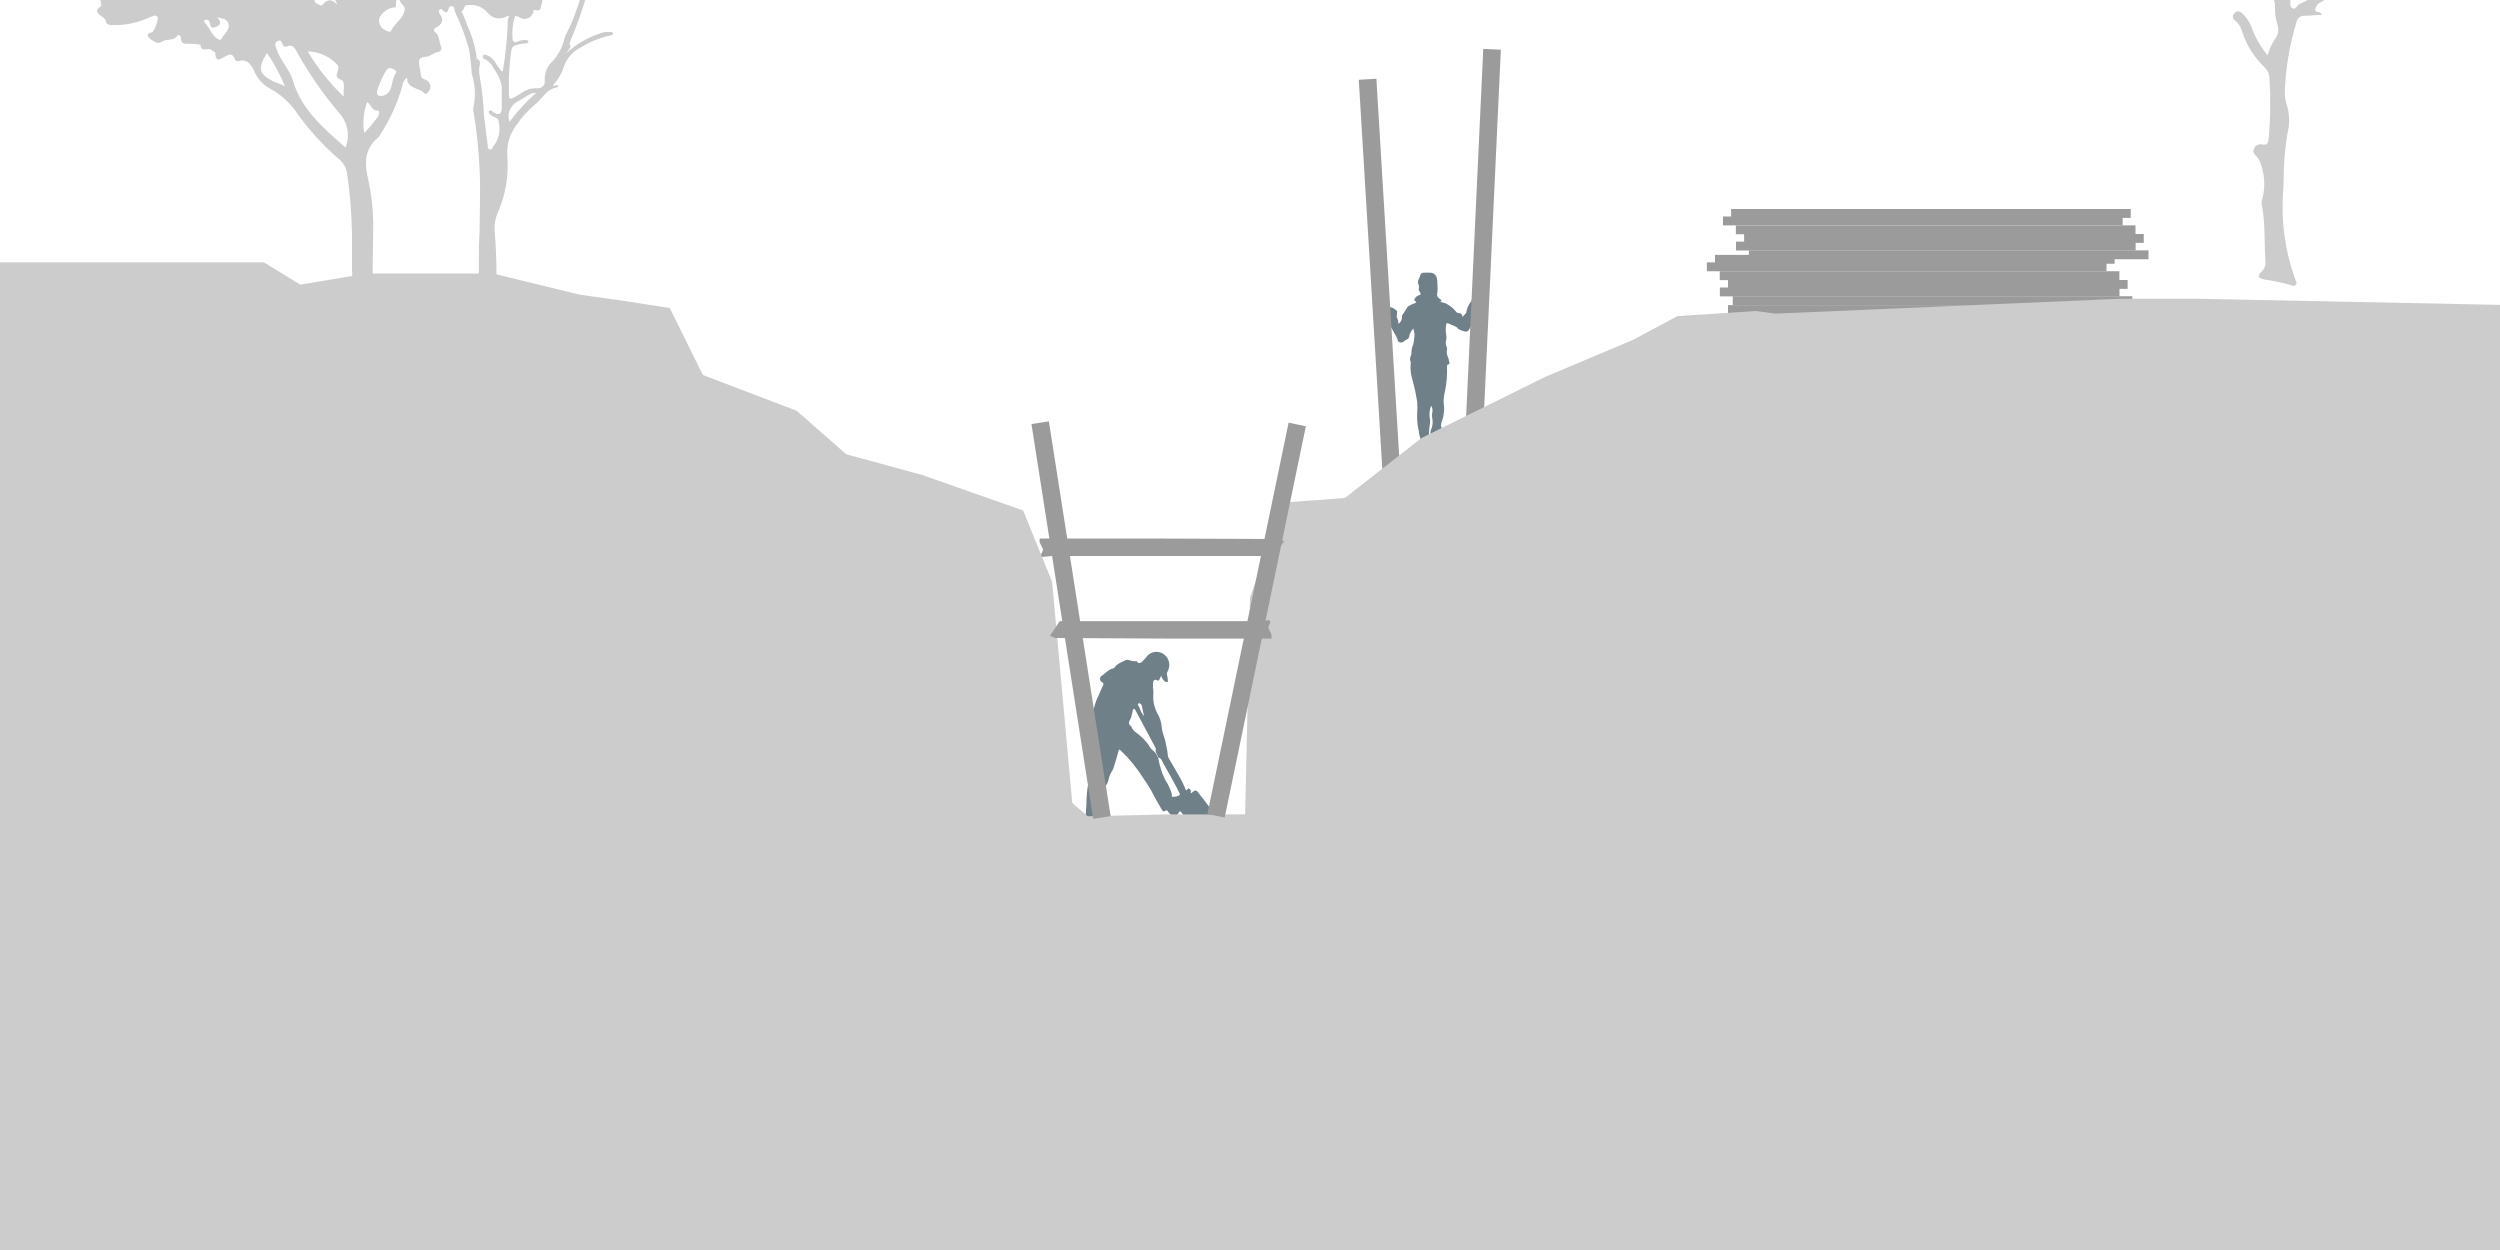
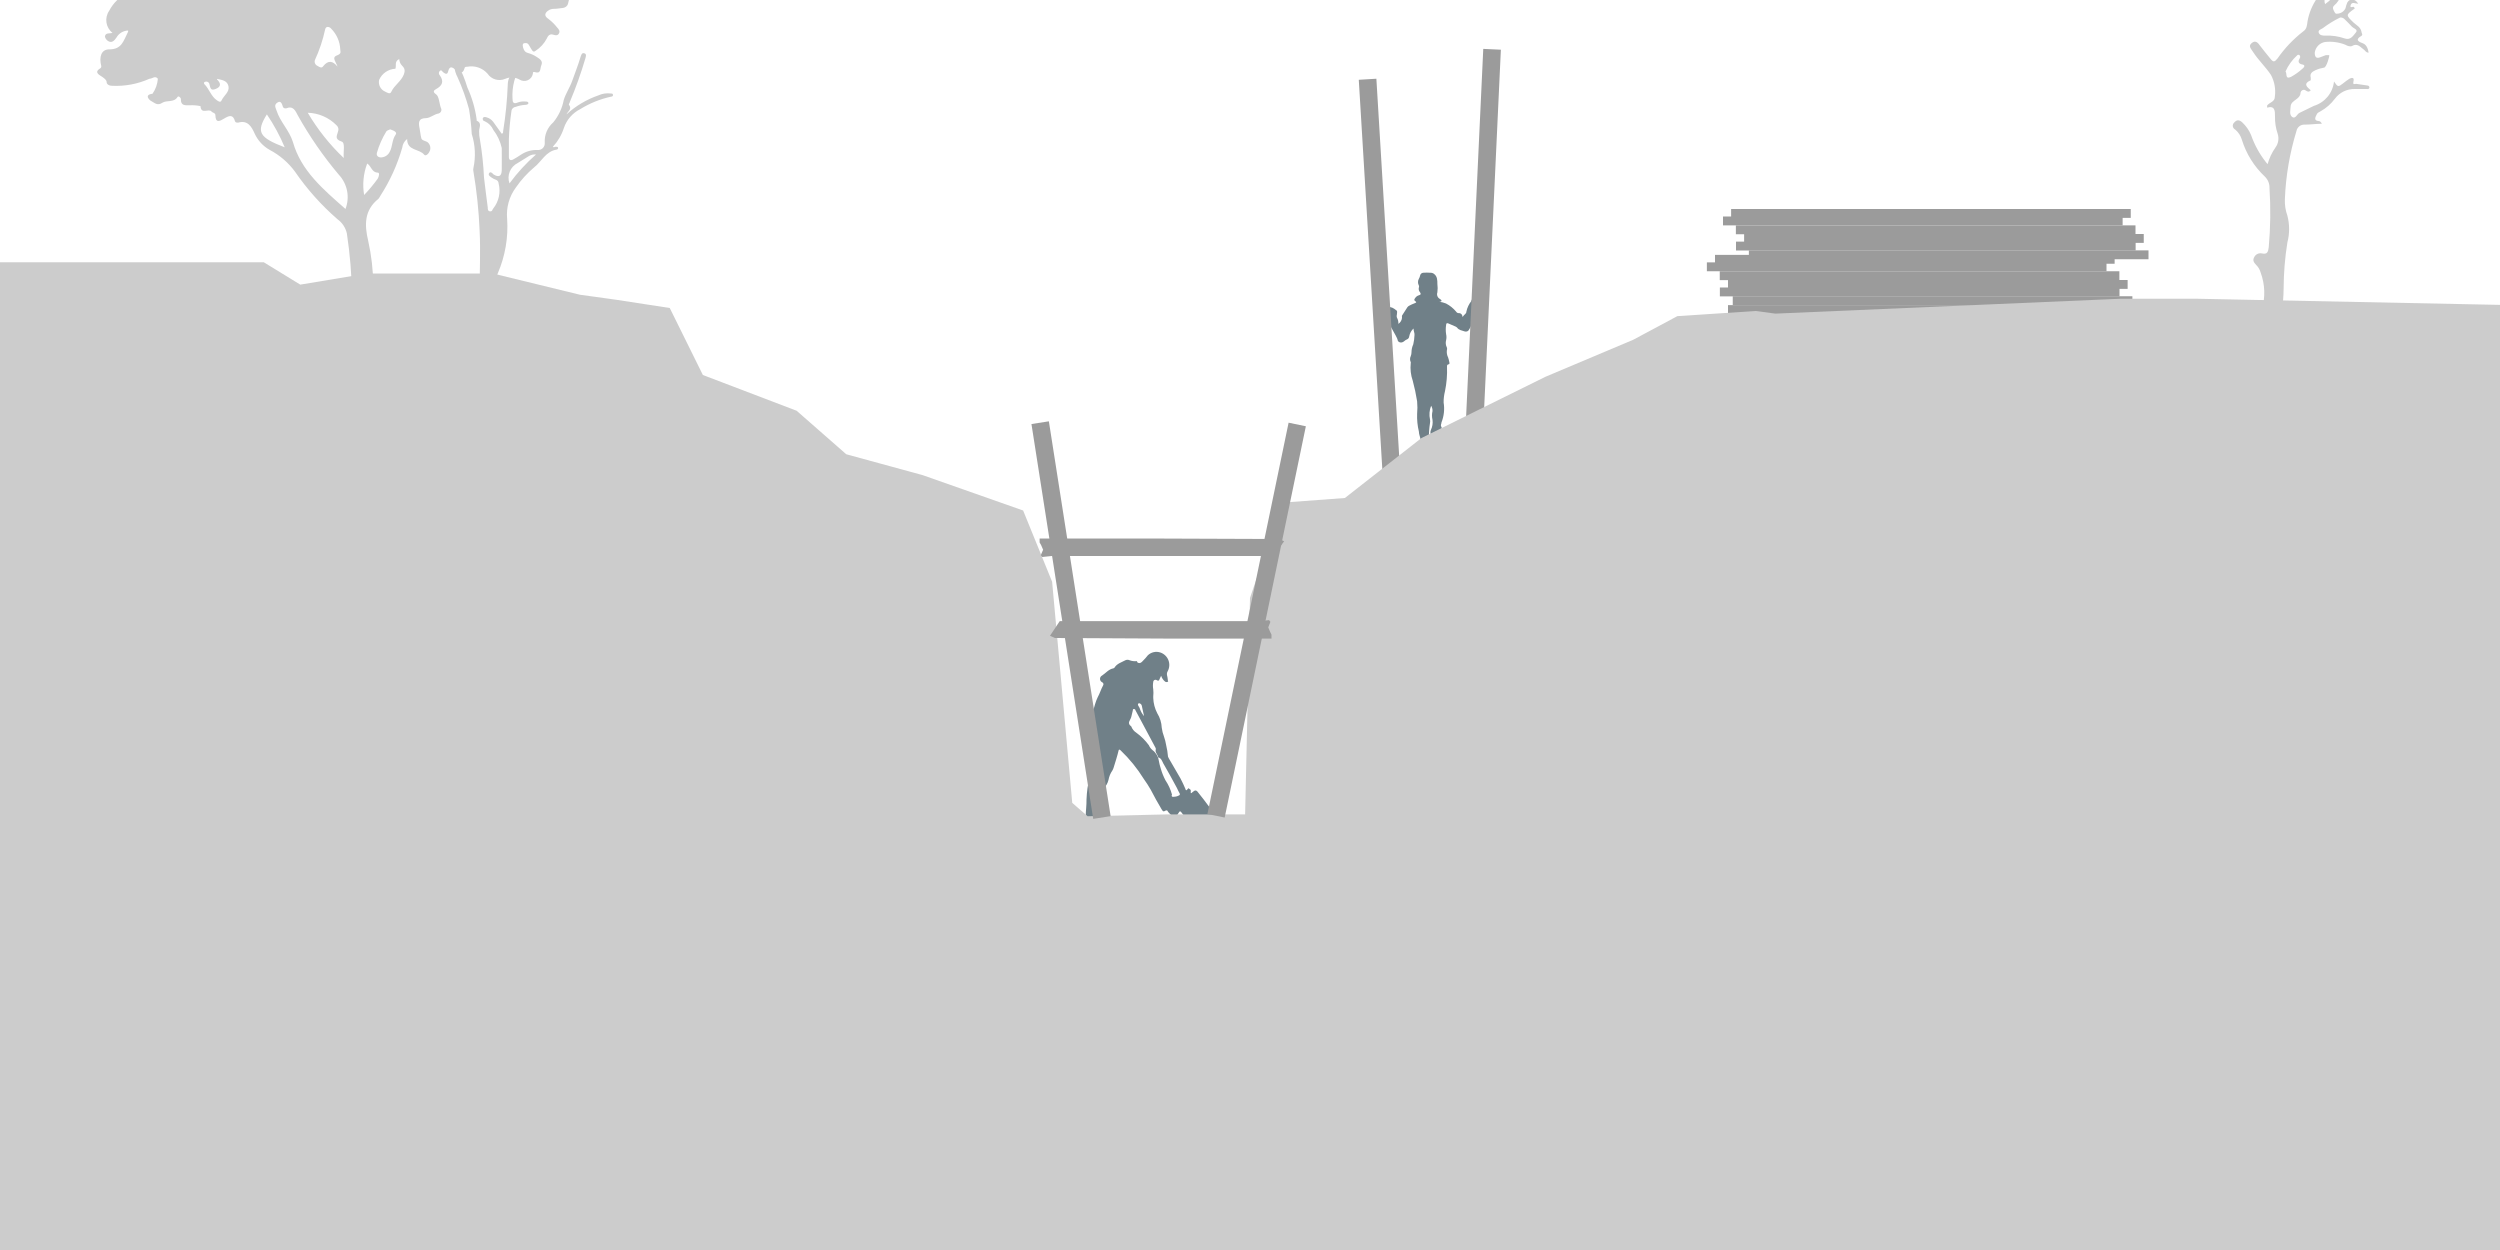
<svg xmlns="http://www.w3.org/2000/svg" viewBox="0 0 200 100">
  <defs>
-     <style>.cls-1{fill:#708088;}.cls-2{fill:#ccc;}.cls-3{fill:#9b9b9b;}</style>
+     <style>.cls-1{fill:#708088;}.cls-2{fill:#9b9b9b;}.cls-3{fill:#ccc;}</style>
  </defs>
  <g id="Capa_1" data-name="Capa 1">
    <path class="cls-1" d="M92.89,54.06l-.14.3c0,.09-.11.12-.2.06a.18.18,0,0,0-.29.13,1.73,1.73,0,0,0,0,.6,2.65,2.65,0,0,1,0,.56s0,.09,0,.13a2.87,2.87,0,0,0,.32,1.22,2.39,2.39,0,0,1,.36,1.16,3.09,3.09,0,0,0,.18.71,3.87,3.87,0,0,1,.17.67,5.81,5.81,0,0,1,.15.93.75.75,0,0,0,.06.13c.31.54.62,1.08.94,1.62.15.27.27.56.4.85,0,.08.07.15.17,0s.12,0,.17,0a.15.15,0,0,1,.08.18s0,.1,0,.13.09,0,.13-.06l.08-.06c.12-.11.22-.11.32,0,.35.42.67.86,1,1.3a1.67,1.67,0,0,0,.12.16.66.66,0,0,1,.13.73,4.4,4.4,0,0,1-.34.77.24.24,0,0,1-.15.11,1.49,1.49,0,0,1-.91,0,.43.43,0,0,1-.19-.16c-.31-.41-.63-.82-.93-1.23-.09-.12-.14-.13-.21,0a1.22,1.22,0,0,0-.17.29.22.22,0,0,1-.18.16c-.09,0-.13-.07-.16-.13s-.33-.29-.43-.49c0,0-.06,0-.09,0-.21.12-.23.11-.36-.1-.3-.51-.58-1-.86-1.55a9.9,9.9,0,0,0-.56-.87,11.62,11.62,0,0,0-1.85-2.28c-.09-.08-.13-.09-.16,0-.11.47-.26.92-.4,1.38a.94.94,0,0,1-.1.23,1.9,1.9,0,0,0-.31.75,1.37,1.37,0,0,1-.39.68.2.2,0,0,0-.06.22,5.62,5.62,0,0,1,.06,1.83s0,.11.05.1.18,0,.21.1a.36.36,0,0,1-.08.33.65.65,0,0,1-.34.23,6.47,6.47,0,0,0-.77.3.55.55,0,0,1-.28.06c-.11,0-.16-.06-.22-.17-.14-.3,0-.58,0-.86s.07-.83.06-1.24a9.17,9.17,0,0,1,.25-1.81c.05-.26.14-.5.21-.75a2.11,2.11,0,0,0,.09-.62c0-.25,0-.5,0-.75a2.8,2.8,0,0,1,0-.41c0-.27-.1-.53,0-.79a.05.05,0,0,0,0-.07c-.17,0-.16-.18-.17-.29s0-.43,0-.65a.75.75,0,0,0-.06-.33.15.15,0,0,1,0-.18,5.27,5.27,0,0,0,.37-1,3.66,3.66,0,0,1,.21-.55c.17-.3.26-.64.43-.94a.17.17,0,0,0-.08-.25.3.3,0,0,1,0-.54c.29-.19.52-.5.89-.57a.17.17,0,0,0,.1-.06c.2-.33.56-.42.87-.59a.4.4,0,0,1,.34,0,1.23,1.23,0,0,0,.57.07A.32.32,0,0,1,91,53c.19.11.32,0,.43-.13a4.28,4.28,0,0,0,.4-.45,1,1,0,0,1,1-.22,1.05,1.05,0,0,1,.59,1.49c-.15.24,0,.44,0,.66s.09.13,0,.19-.14,0-.2,0A1,1,0,0,1,92.89,54.06Zm1,9.68a.84.84,0,0,0,.42-.1.11.11,0,0,0,.06-.17,4.11,4.11,0,0,1-.21-.42c-.37-.68-.73-1.36-1.11-2-.09-.18-.15-.4-.4-.46a0,0,0,0,1,0,0c0-.22-.26-.37-.19-.62,0,0,0-.07,0-.11l-1.19-2.23-.43-.8c0-.07-.08-.12-.15-.11s-.06.09-.07.14l-.12.5c-.06.25-.38.49,0,.75h0a1,1,0,0,0,.41.51,4.61,4.61,0,0,1,1,1,1,1,0,0,0,.28.38,1.29,1.29,0,0,1,.51.83,4.74,4.74,0,0,0,.16.65,4.83,4.83,0,0,0,.38.95,3.81,3.81,0,0,1,.52,1.14C93.69,63.67,93.75,63.78,93.91,63.74Zm-2.36-6.42h0c-.06-.29-.13-.59-.19-.88a.23.23,0,0,0-.12-.15s-.1-.07-.16,0,0,.11,0,.16a1.08,1.08,0,0,1,.17.36A1.77,1.77,0,0,0,91.55,57.32Z" />
-     <path class="cls-2" d="M45.32,4.24a7.36,7.36,0,0,1,2.55-1.52,1.92,1.92,0,0,1,1-.16c.08,0,.17,0,.17.14a.15.15,0,0,1-.14.12,7.63,7.63,0,0,0-2.48,1,2.67,2.67,0,0,0-1.31,1.51,3.84,3.84,0,0,1-.88,1.5c.08.09.14,0,.2,0s.18-.05.21,0,0,.16-.12.17c-.86.15-1.19,1-1.79,1.42a8.23,8.23,0,0,0-1.44,1.62,3.6,3.6,0,0,0-.7,2.49A9.38,9.38,0,0,1,39.83,17a3,3,0,0,0-.26,1.45c.21,2.36.15,4.72.13,7.08,0,.47-.07.52-.55.5a6.45,6.45,0,0,0-.76,0c-.28,0-.39-.11-.37-.38,0-.83.06-1.66.17-2.48a15.43,15.43,0,0,0,.12-2.25c0-.82,0-1.64.06-2.45,0-1.62.08-3.25,0-4.86a37.87,37.87,0,0,0-.5-4.75c0-.08-.06-.17,0-.23a5.3,5.3,0,0,0-.13-2.74,18.17,18.17,0,0,0-.22-1.95,16.92,16.92,0,0,0-.91-2.53A2.37,2.37,0,0,1,36.3.41c0-.1,0-.21.09-.25s.16.07.21.14a10.19,10.19,0,0,1,.79,1.75,8.88,8.88,0,0,1,.74,2.53s0,.1,0,.11c.45.2.2.54.2.84a2.93,2.93,0,0,0,.07.72,24.84,24.84,0,0,1,.32,3c.1.8.19,1.59.3,2.39,0,.13,0,.3.19.32s.17-.15.25-.24a2.28,2.28,0,0,0,.43-2,.31.31,0,0,0-.22-.3,1.91,1.91,0,0,1-.32-.16c-.13-.09-.33-.22-.22-.37s.25,0,.36.11c.42.24.64.13.65-.35s0-1.18,0-1.77a3.63,3.63,0,0,0-.67-1.45,1.42,1.42,0,0,0-.69-.7.19.19,0,0,1-.15-.25c.06-.16.2-.1.31-.06a1,1,0,0,1,.52.36c.22.32.45.63.67.94.13,0,.12-.11.12-.18a31.07,31.07,0,0,0,.37-3.71c0-.87.7-1.23,1-1.85a.16.16,0,0,1,.14,0c.07,0,.06.11,0,.18a.27.27,0,0,1-.06.1A4.36,4.36,0,0,0,41,3c0,.32.08.46.42.33A1.33,1.33,0,0,1,42,3.2c.11,0,.26,0,.27.12s-.16.16-.27.16a2.38,2.38,0,0,0-.75.15.41.41,0,0,0-.34.38,20.67,20.67,0,0,0-.2,2.2c0,.47,0,1,0,1.43,0,.26.14.3.34.2s.43-.26.65-.39A2.07,2.07,0,0,1,43,7.06a.53.53,0,0,0,.58-.58,2,2,0,0,1,.68-1.64,4,4,0,0,0,.89-1.73c.16-.53.49-1,.68-1.53s.47-1.26.66-1.9c.05-.14.09-.37.3-.3s.13.26.09.41a32.53,32.53,0,0,1-1.24,3.47c0,.08-.11.19-.08.22C45.8,3.82,45.42,4,45.32,4.24Zm-2.44,3.2a.92.92,0,0,0-.54.12l-.92.56a1.32,1.32,0,0,0-.66,1.63A14.86,14.86,0,0,1,42.88,7.44Z" />
-     <path class="cls-2" d="M181.41,4.43A4.18,4.18,0,0,1,182,3.12,1.24,1.24,0,0,0,182.21,2,4,4,0,0,1,182,.62c0-.43,0-.89-.63-.71,0-.1,0-.14,0-.17.19-.26.62-.28.62-.72a2.86,2.86,0,0,0-.36-1.72c-.43-.65-1-1.17-1.44-1.85-.13-.23-.42-.45-.1-.71s.51,0,.68.24.54.67.8,1,.34.28.58,0a9.87,9.87,0,0,1,2.06-2.17c.29-.19.3-.5.34-.79a4.59,4.59,0,0,1,.79-1.89,1.29,1.29,0,0,0-.27-1.32,5.79,5.79,0,0,1-1.55-1.87,2.48,2.48,0,0,1-.06-2,2.85,2.85,0,0,1,.37,1.32c.11,1,.48,1.32,1.42,1.12.06.11-.05.15-.09.22s-.58.08-.37.46a.76.76,0,0,0,1,.27l1-.69c.11-.07.23-.2.34,0s0,.25-.12.33c-.29.23-.59.44-.9.65s-.44.43-.2.74,0,.68,0,1c0,.07,0,.14.05.27a3.92,3.92,0,0,0,.88-1c.06-.1.14-.19.26-.12a.21.21,0,0,1,.09.29,2.52,2.52,0,0,1-.44.79c-.17.17-.36.27-.23.53s.15.34.35.3A.76.76,0,0,0,187.6-8a2.35,2.35,0,0,1,.15-.47c.22-.35.62-.3.87.12-.21,0-.52-.21-.61.11s.24.06.3.19,0,.08,0,.1c-.7.5-.69.49-.06,1.1.23.22.54.35.62.7,0,.12.15.28,0,.36-.58.34-.15.49.13.6s.4.42.45.74c-.23,0-.26-.16-.38-.23-.28-.19-.5-.56-.95-.3-.12.07-.37,0-.53-.1A3.28,3.28,0,0,0,186-5.33a1,1,0,0,0-.82.85c0,.34.11.5.47.35l.42-.16c.09,0,.19,0,.26,0a1.23,1.23,0,0,1-.41,1,2.4,2.4,0,0,0-.69.21c-.26.12-.46.25-.37.59,0,.06,0,.19,0,.21-.66.28-.27.55,0,.8-.16.19-.3.09-.43,0s-.38,0-.39.22-.18.38-.36.52-.42.28-.43.55-.13.67.13.84.37-.22.58-.32c.39-.19.76-.39,1.15-.57a2.29,2.29,0,0,0,1.61-1.94c.31.44.33.45.74.14a3.24,3.24,0,0,1,.49-.36c.17-.09.41-.16.33.19s.11.19.23.21l.88.13c.09,0,.18.07.16.19s-.12.1-.22.09c-.31,0-.63,0-.94,0a2,2,0,0,0-1.6.78,3.63,3.63,0,0,1-1.14,1c-.11.06-.27.13-.3.23s-.37.52.17.56c.08,0,.16.07.23.21-.45,0-.91.07-1.37.07a.63.63,0,0,0-.66.5,21.61,21.61,0,0,0-.93,5.47,3.42,3.42,0,0,0,.2,1.31,4.27,4.27,0,0,1,0,2.16,23.57,23.57,0,0,0-.3,3.66c0,.62-.08,1.23-.08,1.84a17,17,0,0,0,1,6.12c.05.15.18.32.05.47s-.32.06-.47,0a13.93,13.93,0,0,0-2-.42c-.58-.14-.63-.27-.22-.69a.86.86,0,0,0,.27-.7c-.11-1.52,0-3.05-.29-4.56a.69.69,0,0,1,0-.38,4.65,4.65,0,0,0-.1-2.95,1.32,1.32,0,0,0-.37-.62c-.16-.17-.29-.36-.15-.6a.55.55,0,0,1,.6-.32c.47.11.52-.13.57-.5a31.11,31.11,0,0,0,.06-4.73,1.21,1.21,0,0,0-.37-.91,6.83,6.83,0,0,1-1.84-2.94,1.65,1.65,0,0,0-.54-.83.34.34,0,0,1-.06-.57c.2-.23.4-.21.63,0a2.88,2.88,0,0,1,.7,1,7.54,7.54,0,0,0,1.2,2.19Zm5.8-11.73a8.42,8.42,0,0,0-1.38.85c-.13.1-.41.16-.33.38s.32.23.53.22a4.15,4.15,0,0,1,1.53.22c.49.18.7-.23.91-.47s-.2-.32-.33-.48a7.14,7.14,0,0,0-.55-.55A.46.46,0,0,0,187.21-7.3ZM182.84-3c.14.13-.06.67.44.43a5.15,5.15,0,0,0,.91-.64c.13-.11.28-.3,0-.34s-.39-.22-.22-.49a.21.21,0,0,0,0-.26.14.14,0,0,0-.19,0A3.85,3.85,0,0,0,182.84-3Z" />
-     <path class="cls-2" d="M39.78-19.18c1.26,0,.68.86.6,1.21-.15.65.21.88.61,1.14s.53.27.65.56c.19.46.44.29.67.08s.43-.4.74-.14c.13.1.29,0,.41-.08.39-.33.65-.24,1,.2a2.91,2.91,0,0,1,.47,1,.71.71,0,0,0,.52.51,1.34,1.34,0,0,1,1,1.19,1,1,0,0,0,.17.53c.35.36.09.52-.18.71.46.15.51.52.54.9a1,1,0,0,1-.56.82c-.38.24-.82.53-1.32.2a.24.24,0,0,0-.33.11.24.24,0,0,0,.07.34c.4.21.48.69.84.93.1.07.34.13.17.38s-.23.35-.49.3a1.45,1.45,0,0,1-1.09-.92c-.14-.31-.08-.69-.57-.28-.11.1-.4,0-.61,0s-.45,0-.52.3c.65-.15.95.14.76.78s.33.93.67,1.24a12.9,12.9,0,0,0,1.31,1.25c.41.3.31.88.18,1.31s-.61.32-.94.4c-.16,0-.37,0-.53.08s-.63.37-.1.72a4.34,4.34,0,0,1,.71.71c.12.12.24.27.14.45s-.27.18-.44.12-.39-.06-.53.29a2.79,2.79,0,0,1-.91,1c-.21.17-.29-.09-.4-.26s-.16-.41-.45-.37c-.12,0-.18.07-.17.21s.09.51.39.58A2.52,2.52,0,0,1,43-.4c.26.16.48.33.35.65s0,.72-.56.54c-.12,0-.11,0-.12.15a.71.71,0,0,1-1.06.47,1.25,1.25,0,0,0-1.16-.06A1.15,1.15,0,0,1,39,1,1.74,1.74,0,0,0,37.38.42c-.07,0-.2,0-.21.11-.16.56-.46.35-.74.13S36,.36,35.85.8c-.06.26-.21.21-.37.08s-.15-.24-.3-.12a.25.25,0,0,0,0,.35c.36.5.2.83-.3,1.1-.19.11-.27.24,0,.42s.25.79.43,1.18a.31.31,0,0,1-.22.35c-.36,0-.64.36-1,.38-.66,0-.61.4-.52.83l.09.57c.06.36.08.31.51.5a.59.59,0,0,1,.22.7c-.06.18-.31.48-.45.32-.4-.49-1.37-.29-1.37-1.25a.94.94,0,0,0-.39.69,14.41,14.41,0,0,1-1.76,3.87,1.1,1.1,0,0,1-.14.21c-1.15.92-1.13,2.09-.82,3.4a16.77,16.77,0,0,1,.4,3.46c0,.4-.05,3.53-.05,3.95a9.31,9.31,0,0,1-.32,3,.72.72,0,0,1-.58.6c-.45.06-.76,0-.75-.58s-.06-1,0-1.46a17,17,0,0,0,0-1.87c0-.36,0-2.33,0-2.78a37.12,37.12,0,0,0-.41-4.94A1.89,1.89,0,0,0,27,12.63a20.92,20.92,0,0,1-3.41-3.82,6.08,6.08,0,0,0-2-1.73,2.8,2.8,0,0,1-1.22-1.32c-.23-.5-.54-1.09-1.31-.87-.13,0-.22,0-.26-.11-.16-.57-.48-.45-.86-.22s-.69.39-.71-.27c0-.18-.23-.18-.31-.28-.22-.28-.84.27-.88-.43a3.8,3.8,0,0,0-.84-.08c-.35,0-.75.08-.73-.5,0-.11-.2-.27-.26-.17-.3.49-.86.24-1.24.49s-.6,0-.86-.14c-.06,0-.67-.5.09-.6a2.38,2.38,0,0,0,.43-1.19c-.22-.29-.44-.06-.67,0A6.53,6.53,0,0,1,8.85,2c-.16,0-.38-.1-.38-.29s-.19-.29-.35-.41S7.47.89,8,.56c.07-.05.12-.09.1-.2C7.9-.37,8.11-1,8.74-1c1,0,1.13-.7,1.45-1.32a.37.37,0,0,0,.05-.11.2.2,0,0,0,0-.08,1.11,1.11,0,0,0-.89.59c-.17.24-.39.5-.72.25-.11-.08-.23-.27-.2-.38.07-.27.38-.17.6-.25A1.3,1.3,0,0,1,8.73-4a3.38,3.38,0,0,1,1.52-1.47c.18-.07.33-.32.12-.34-.48,0-.72-.51-1.19-.53-.25,0-.35,0-.36.26a.49.49,0,0,1-.39.51.29.29,0,0,1-.31-.17.53.53,0,0,1,.08-.65,3,3,0,0,0,.63-1.44c.13-.57.37-1,1.07-1-.7-.53-.7-.55-.16-1.07a.31.31,0,0,0-.07-.09c-.2-.09-.46.3-.61,0a.59.59,0,0,1,.24-.73,1,1,0,0,0,.33-.44,4.38,4.38,0,0,1,1.22-1.17,5.58,5.58,0,0,1,1.82-.68,2,2,0,0,1,1.8.19c.2.13.26,0,.36-.1a14.35,14.35,0,0,1,1.68-1.44c.16-.09.28-.32.17-.44-1-1-.18-1.86.2-2.79.15-.37.47-.64.42-1.19-.07-.73.73-1.21,1-1.9.61.08.66-.52,1-.79a1,1,0,0,1,.76-.27c.94.2,1.9-.33,2.83.08.1,0,.28-.07.42-.11s.37,0,.38.19c0,.83.56.33.83.25s.9-.14.53-.77c-.08-.14-.11-.34.07-.38.82-.18.69-.92.78-1.44.13-.83.71-1.06,1.33-1.2s1.22-.35,1.7.36c.2.28.53.71,1,.29a.49.49,0,0,1,.6.05.35.35,0,0,1,0,.47c-.16.2,0,.28.12.39s.51.32.51.61c0,.64.52.85.88,1.2.11.11.19,0,.27,0A2.6,2.6,0,0,1,35-22.21c.62.24,1.23.5,1.21,1.32,0,.13,0,.3.18.3a9.42,9.42,0,0,0,2.54.16c.31-.09.69-.31.92.07S40.36-19.6,39.78-19.18Zm-12.15,31A2.62,2.62,0,0,0,27.1,9,30.64,30.64,0,0,1,23.83,4.3c-.2-.37-.36-.82-.94-.57a.21.21,0,0,1-.26-.14c-.09-.17-.12-.47-.43-.3s-.15.4-.07.65c.29.91,1,1.55,1.3,2.49C24.08,8.74,25.85,10.22,27.63,11.8ZM27,.41c-.1-.33-.49-.73-.06-.89s.27-.3.28-.49a2.48,2.48,0,0,0-.73-1.64c-.14-.19-.44-.24-.49,0a11.38,11.38,0,0,1-.82,2.45c-.08.19,0,.37.23.48s.32.2.45,0C26.24-.1,26.61-.08,27,.41Zm.5,7.33c-.05-.59.14-1.23-.18-1.34-.59-.19-.35-.48-.28-.78a.44.44,0,0,0-.12-.51,3.37,3.37,0,0,0-2.3-1A16.44,16.44,0,0,0,27.51,7.74ZM31.94-.19c-.4.2-.2.53-.3.77a1.52,1.52,0,0,0-1.3.89.82.82,0,0,0,.48.94c.17.08.4.25.5,0,.24-.52.78-.81,1-1.39S32.1.4,32,.09A.78.78,0,0,1,31.94-.19ZM22.79,6.88a14.81,14.81,0,0,0-1.43-2.64C20.47,5.65,20.72,6.13,22.79,6.88Zm8.43-1.44c-.09,0-.25.07-.3.16a6.78,6.78,0,0,0-.76,1.72c-.07.28.19.39.39.35a.78.78,0,0,0,.64-.44c.23-.43.17-.93.46-1.35C31.82,5.65,31.47,5.53,31.22,5.44ZM17.37,1.39c.32.32.34.58-.09.76s-.44-.08-.51-.36a.26.26,0,0,0-.34-.2.11.11,0,0,0-.07.19c.39.39.55,1,1,1.29.11.08.3.22.38,0,.18-.37.64-.65.55-1.11S17.8,1.48,17.37,1.39Zm12,6.78a4.81,4.81,0,0,0-.23,2.47,12.94,12.94,0,0,0,1.09-1.3c.1-.17.17-.5,0-.49C29.73,8.88,29.71,8.36,29.37,8.17Z" />
  </g>
  <g id="Capa_2" data-name="Capa 2">
    <path class="cls-1" d="M110.78,24.59c-.09.06-.06.21-.06.3s-.1.35.09.48c0,0,1,1.66,1,1.82s.27.32.52.11a.7.7,0,0,1,.21-.14.29.29,0,0,0,.2-.26,1.13,1.13,0,0,1,.34-.62c0,.2.1.38.08.52a3.76,3.76,0,0,1-.1.75,1.52,1.52,0,0,0-.14.63.85.85,0,0,1-.06.31.54.54,0,0,0,0,.48.11.11,0,0,1,0,.08,3.21,3.21,0,0,0,.16,1.41,15.62,15.62,0,0,1,.35,1.65,5.46,5.46,0,0,1,0,1,5.16,5.16,0,0,0,.14,1.41c0,.21.1.43.14.65a.52.52,0,0,1,0,.37.2.2,0,0,0,0,.2.33.33,0,0,1,0,.4.62.62,0,0,0-.1.46.14.14,0,0,0,.11.13,1.18,1.18,0,0,0,.59,0,.24.24,0,0,0,.19-.21c0-.31,0-.63.07-.94a.19.19,0,0,0-.12-.24c-.12,0-.07-.14-.08-.23a7.75,7.75,0,0,1,.09-1.27.67.67,0,0,0,0-.28,1.88,1.88,0,0,1,.09-1.1.73.73,0,0,1,.11.43,1.46,1.46,0,0,0,0,.69,1.43,1.43,0,0,1-.13.82.52.52,0,0,0,.07.51.69.69,0,0,1,.13.58.85.85,0,0,0,0,.47.4.4,0,0,0,.39.29c.21,0,.37,0,.39-.31a1.74,1.74,0,0,0-.07-.82,1,1,0,0,1-.06-.8.18.18,0,0,0,0-.16c-.11-.13,0-.25,0-.37a3,3,0,0,0,.17-1.59,3.54,3.54,0,0,1,.11-.91,8,8,0,0,0,.16-1.95c0-.09,0-.17.11-.19s.09-.09.08-.16a2.79,2.79,0,0,0-.1-.39,1,1,0,0,1-.1-.58.3.3,0,0,0,0-.22.81.81,0,0,1-.06-.59,1.07,1.07,0,0,0,0-.47,2.36,2.36,0,0,1,0-.75c0-.13.07-.17.19-.11l.46.2a.66.66,0,0,1,.22.12c.15.22.39.23.6.31a.29.29,0,0,0,.38-.17,3.47,3.47,0,0,0,.36-.78,1,1,0,0,1,0-.24l.33-.3c0-.12,0-.18.13-.23l0,0a.91.91,0,0,0-.09-.8h-.55a.25.25,0,0,1,0,.08,2,2,0,0,0-.41.86c0,.18-.18.23-.25.36s-.07,0-.08-.05a.27.27,0,0,0-.29-.19.23.23,0,0,1-.2-.12,2.64,2.64,0,0,0-.81-.65,2.13,2.13,0,0,0-.54-.14s0,0,0,0,.16,0,.18-.06-.07-.13-.12-.16a.43.43,0,0,1-.21-.53,2.59,2.59,0,0,0,0-.68c0-.29,0-.6-.27-.8a.43.43,0,0,0-.28-.09,3.88,3.88,0,0,0-.59,0,.27.27,0,0,0-.24.22.82.82,0,0,1-.1.26.55.55,0,0,0,0,.54.19.19,0,0,1,0,.16.41.41,0,0,0,.09.38c.08.11.08.2-.08.24a.53.53,0,0,0-.29.2c-.07.1-.15.18,0,.28s0,.13-.06.16a3.49,3.49,0,0,0-.44.2.39.39,0,0,0-.14.12c-.14.22-.29.44-.43.67a.61.61,0,0,0,0,.18.65.65,0,0,1-.29.48.9.9,0,0,0-.12-.51.36.36,0,0,1,0-.23c0-.14.08-.29-.08-.37l-.12-.09a.76.76,0,0,0-.7-.11Z" />
-     <rect class="cls-3" x="109.66" y="6.31" width="1.41" height="31.97" transform="translate(221.88 37.89) rotate(176.54)" />
-     <rect class="cls-3" x="117.91" y="3.91" width="1.41" height="31.97" transform="translate(236.18 45.31) rotate(-177.33)" />
-     <rect class="cls-3" x="153.87" y="8.78" width="0.71" height="31.97" transform="translate(178.99 -129.46) rotate(90)" />
-     <rect class="cls-3" x="154.25" y="8.08" width="0.71" height="31.97" transform="translate(178.67 -130.55) rotate(90)" />
-     <rect class="cls-3" x="153.22" y="7.37" width="0.71" height="31.97" transform="translate(176.93 -130.22) rotate(90)" />
-     <rect class="cls-3" x="153.87" y="6.77" width="0.71" height="31.97" transform="translate(176.98 -131.47) rotate(90)" />
-     <rect class="cls-3" x="153.21" y="6.07" width="0.71" height="31.97" transform="translate(175.62 -131.51) rotate(90)" />
-     <rect class="cls-3" x="152.18" y="5.36" width="0.71" height="31.97" transform="translate(173.88 -131.19) rotate(90)" />
-     <rect class="cls-3" x="152.83" y="4.76" width="0.71" height="31.97" transform="translate(173.93 -132.44) rotate(90)" />
-     <rect class="cls-3" x="155.54" y="4.41" width="0.71" height="31.97" transform="translate(176.29 -135.51) rotate(90)" />
-     <rect class="cls-3" x="154.51" y="3.7" width="0.71" height="31.97" transform="translate(174.55 -135.18) rotate(90)" />
-     <rect class="cls-3" x="155.16" y="3.1" width="0.71" height="31.97" transform="translate(174.6 -136.44) rotate(90)" />
-     <rect class="cls-3" x="154.5" y="2.4" width="0.71" height="31.97" transform="translate(173.24 -136.47) rotate(90)" />
-     <rect class="cls-3" x="153.47" y="1.69" width="0.71" height="31.97" transform="translate(171.5 -136.15) rotate(90)" />
-     <rect class="cls-3" x="154.12" y="1.09" width="0.71" height="31.97" transform="translate(171.55 -137.4) rotate(90)" />
-     <polygon class="cls-2" points="0 20.98 21.1 20.98 24.02 22.77 29.37 21.88 39.43 21.88 46.4 23.58 49.29 23.98 53.58 24.64 56.23 30 63.73 32.86 67.7 36.34 73.81 38.01 81.85 40.84 84.17 46.54 85.78 64.23 87.01 65.3 93.44 65.15 99.61 65.15 100 47.83 102.61 40.21 107.59 39.84 113.72 35.04 123.64 30.14 130.66 27.18 134.19 25.29 140.46 24.88 142.03 25.09 169.63 23.9 175.79 23.9 200 24.39 200 100 0 100 0 20.98" />
-     <rect class="cls-3" x="84.98" y="33.63" width="1.41" height="31.97" transform="translate(-6.64 13.83) rotate(-8.89)" />
-     <rect class="cls-3" x="99.82" y="33.63" width="1.41" height="31.97" transform="translate(12.18 -19.39) rotate(11.72)" />
-     <polygon class="cls-3" points="101.61 49.81 101.46 50.19 101.61 50.55 101.72 50.77 101.72 51.09 93.96 51.09 84.39 51.04 84 50.86 84.78 49.69 100.84 49.69 101.52 49.61 101.63 49.74 101.61 49.81" />
-     <polygon class="cls-3" points="83.29 44.35 83.45 43.98 83.29 43.61 83.17 43.4 83.17 43.08 91.73 43.08 102.3 43.12 102.73 43.3 101.88 44.48 84.14 44.48 83.38 44.56 83.27 44.43 83.29 44.35" />
+     <rect class="cls-2" x="109.66" y="6.31" width="1.41" height="31.97" transform="translate(221.88 37.89) rotate(176.54)" />
+     <rect class="cls-2" x="117.91" y="3.91" width="1.41" height="31.97" transform="translate(236.18 45.31) rotate(-177.33)" />
+     <rect class="cls-2" x="153.87" y="8.78" width="0.71" height="31.97" transform="translate(178.99 -129.46) rotate(90)" />
+     <rect class="cls-2" x="154.25" y="8.08" width="0.71" height="31.97" transform="translate(178.67 -130.55) rotate(90)" />
+     <rect class="cls-2" x="153.22" y="7.37" width="0.71" height="31.97" transform="translate(176.93 -130.22) rotate(90)" />
+     <rect class="cls-2" x="153.87" y="6.77" width="0.71" height="31.97" transform="translate(176.98 -131.47) rotate(90)" />
+     <rect class="cls-2" x="153.21" y="6.07" width="0.71" height="31.97" transform="translate(175.62 -131.51) rotate(90)" />
+     <rect class="cls-2" x="152.18" y="5.36" width="0.71" height="31.97" transform="translate(173.88 -131.19) rotate(90)" />
+     <rect class="cls-2" x="152.83" y="4.76" width="0.71" height="31.97" transform="translate(173.93 -132.44) rotate(90)" />
+     <rect class="cls-2" x="155.54" y="4.41" width="0.71" height="31.97" transform="translate(176.29 -135.51) rotate(90)" />
+     <rect class="cls-2" x="154.51" y="3.7" width="0.71" height="31.97" transform="translate(174.55 -135.18) rotate(90)" />
+     <rect class="cls-2" x="155.16" y="3.1" width="0.71" height="31.97" transform="translate(174.6 -136.44) rotate(90)" />
+     <rect class="cls-2" x="154.5" y="2.4" width="0.71" height="31.97" transform="translate(173.24 -136.47) rotate(90)" />
+     <rect class="cls-2" x="153.47" y="1.69" width="0.71" height="31.97" transform="translate(171.5 -136.15) rotate(90)" />
+     <rect class="cls-2" x="154.12" y="1.09" width="0.71" height="31.97" transform="translate(171.55 -137.4) rotate(90)" />
+     <path class="cls-3" d="M45.32,9.15a7.36,7.36,0,0,1,2.55-1.52,1.82,1.82,0,0,1,1-.15c.08,0,.17,0,.17.13a.13.13,0,0,1-.14.12,7.88,7.88,0,0,0-2.48,1,2.64,2.64,0,0,0-1.31,1.51,4,4,0,0,1-.88,1.5c.08.09.14,0,.2,0s.18,0,.21.05a.13.13,0,0,1-.12.18c-.86.14-1.19.95-1.79,1.42A8.18,8.18,0,0,0,41.27,15a3.64,3.64,0,0,0-.7,2.5,9.4,9.4,0,0,1-.74,4.35,3,3,0,0,0-.26,1.45c.21,2.35.15,4.71.13,7.07,0,.47-.07.53-.55.5-.25,0-.51,0-.76,0s-.39-.11-.37-.38c0-.83.06-1.67.17-2.49a15.29,15.29,0,0,0,.12-2.24c0-.82,0-1.64.06-2.46,0-1.62.08-3.24,0-4.85a38,38,0,0,0-.5-4.76.47.47,0,0,1,0-.23,5.31,5.31,0,0,0-.13-2.74,18.77,18.77,0,0,0-.22-2,17.33,17.33,0,0,0-.91-2.53,2.28,2.28,0,0,1-.27-.92c0-.09,0-.2.09-.24s.16.06.21.13A10.19,10.19,0,0,1,37.39,7a9,9,0,0,1,.74,2.54s0,.1,0,.11c.45.19.2.54.2.83a2.89,2.89,0,0,0,.07.72,25.06,25.06,0,0,1,.32,3c.1.8.19,1.6.3,2.4,0,.12,0,.3.19.31s.17-.15.25-.23a2.3,2.3,0,0,0,.43-2,.32.32,0,0,0-.22-.3,1.37,1.37,0,0,1-.32-.16c-.13-.09-.33-.21-.22-.37s.25,0,.36.11c.42.25.64.14.65-.35s0-1.18,0-1.77a3.65,3.65,0,0,0-.67-1.44,1.38,1.38,0,0,0-.69-.7c-.1,0-.2-.13-.15-.25s.2-.1.31-.06a1,1,0,0,1,.52.36c.22.32.45.63.67.94.13,0,.12-.12.12-.19a30.67,30.67,0,0,0,.37-3.71c0-.86.7-1.22,1-1.84,0,0,.1,0,.14,0s.06.11,0,.17a.21.21,0,0,1-.06.1A4.41,4.41,0,0,0,41,7.88c0,.32.08.46.42.32A1.32,1.32,0,0,1,42,8.12c.11,0,.26,0,.27.12s-.16.15-.27.15a2.71,2.71,0,0,0-.75.16.39.39,0,0,0-.34.38,20.43,20.43,0,0,0-.2,2.2c0,.47,0,.95,0,1.42,0,.26.14.31.34.21s.43-.26.65-.4A2.23,2.23,0,0,1,43,12a.53.53,0,0,0,.58-.58,2,2,0,0,1,.68-1.63A4,4,0,0,0,45.1,8c.16-.53.49-1,.68-1.54s.47-1.25.66-1.89c.05-.14.09-.37.3-.31s.13.26.09.41a32.7,32.7,0,0,1-1.24,3.48c0,.07-.11.19-.08.22C45.8,8.74,45.42,8.9,45.32,9.15Zm-2.44,3.21a.93.93,0,0,0-.54.11c-.31.18-.61.39-.92.57a1.32,1.32,0,0,0-.66,1.63A14.42,14.42,0,0,1,42.88,12.36Z" />
+     <path class="cls-3" d="M181.41,13.13a4.24,4.24,0,0,1,.62-1.32,1.22,1.22,0,0,0,.18-1.12A4,4,0,0,1,182,9.32c0-.44,0-.89-.63-.71,0-.1,0-.15,0-.17.19-.26.62-.28.62-.72A2.86,2.86,0,0,0,181.68,6c-.43-.65-1-1.17-1.44-1.85-.13-.23-.42-.45-.1-.71s.51,0,.68.24.54.67.8,1,.34.28.58,0a9.87,9.87,0,0,1,2.06-2.17c.29-.19.3-.5.34-.79a4.69,4.69,0,0,1,.79-1.9,1.3,1.3,0,0,0-.27-1.32,5.76,5.76,0,0,1-1.55-1.86,2.5,2.5,0,0,1-.06-2,2.92,2.92,0,0,1,.37,1.33c.11,1,.48,1.31,1.42,1.12.06.11-.05.15-.09.22s-.58.08-.37.46a.77.77,0,0,0,1,.27l1-.69c.11-.07.23-.2.34,0s0,.25-.12.33c-.29.22-.59.44-.9.65s-.44.43-.2.73,0,.68,0,1c0,.07,0,.14.05.27A3.92,3.92,0,0,0,187-.69c.06-.1.14-.19.26-.12a.21.21,0,0,1,.09.29,2.52,2.52,0,0,1-.44.79c-.17.17-.36.26-.23.53s.15.33.35.29a.75.75,0,0,0,.61-.43,2.35,2.35,0,0,1,.15-.47c.22-.35.62-.3.87.11-.21,0-.52-.2-.61.12s.24,0,.3.19,0,.08,0,.09c-.7.51-.69.5-.06,1.11.23.21.54.35.62.7,0,.12.15.28,0,.36-.58.34-.15.49.13.6s.4.42.45.74c-.23,0-.26-.16-.38-.24-.28-.19-.5-.55-.95-.29-.12.07-.37,0-.53-.1A3.4,3.4,0,0,0,186,3.36a1,1,0,0,0-.82.85c0,.34.11.51.47.36l.42-.16c.09,0,.19,0,.26,0s-.21,1-.41,1a2.75,2.75,0,0,0-.69.21c-.26.12-.46.26-.37.59,0,.07,0,.2,0,.21-.66.29-.27.56,0,.8-.16.19-.3.09-.43,0s-.38,0-.39.23-.18.38-.36.51-.42.28-.43.56-.13.66.13.84.37-.23.58-.33l1.15-.56a2.29,2.29,0,0,0,1.61-1.95c.31.45.33.46.74.14a5.6,5.6,0,0,1,.49-.36c.17-.08.41-.15.33.2s.11.19.23.21l.88.13c.09,0,.18.07.16.18s-.12.11-.22.1c-.31,0-.63,0-.94,0a1.93,1.93,0,0,0-1.6.78,3.63,3.63,0,0,1-1.14,1c-.11.06-.27.13-.3.23s-.37.52.17.56c.08,0,.16.07.23.21-.45,0-.91.07-1.37.07a.63.63,0,0,0-.66.5,21.54,21.54,0,0,0-.93,5.47,3.45,3.45,0,0,0,.2,1.31,4.23,4.23,0,0,1,0,2.15,23.8,23.8,0,0,0-.3,3.67c0,.61-.08,1.22-.08,1.83a17.07,17.07,0,0,0,1,6.13c.05.15.18.32.05.47s-.32.05-.47,0a15.38,15.38,0,0,0-2-.41c-.58-.15-.63-.27-.22-.7a.84.84,0,0,0,.27-.69c-.11-1.52,0-3.05-.29-4.57a.7.7,0,0,1,0-.38,4.66,4.66,0,0,0-.1-2.95,1.37,1.37,0,0,0-.37-.62c-.16-.17-.29-.35-.15-.59a.55.55,0,0,1,.6-.32c.47.11.52-.13.57-.5a31.13,31.13,0,0,0,.06-4.73,1.21,1.21,0,0,0-.37-.91,6.81,6.81,0,0,1-1.84-2.95,1.67,1.67,0,0,0-.54-.82.34.34,0,0,1-.06-.57c.2-.23.4-.21.63,0a2.92,2.92,0,0,1,.7,1,7.54,7.54,0,0,0,1.2,2.19Zm5.8-11.73a8.42,8.42,0,0,0-1.38.85c-.13.09-.41.15-.33.37s.32.23.53.23a4.15,4.15,0,0,1,1.53.22c.49.18.7-.23.91-.47s-.2-.33-.33-.48-.36-.37-.55-.56A.45.45,0,0,0,187.21,1.4Zm-4.37,4.32c.14.12-.06.67.44.43a4.73,4.73,0,0,0,.91-.65c.13-.1.28-.29,0-.34s-.39-.22-.22-.48a.21.21,0,0,0,0-.26.14.14,0,0,0-.19,0A3.85,3.85,0,0,0,182.84,5.72Z" />
+     <path class="cls-3" d="M39.78-14.26c1.26,0,.68.86.6,1.2-.15.66.21.88.61,1.14s.53.28.65.57c.19.46.44.29.67.07s.43-.4.74-.14c.13.11.29,0,.41-.08.39-.32.65-.24,1,.2a2.87,2.87,0,0,1,.47,1,.7.7,0,0,0,.52.5,1.35,1.35,0,0,1,1,1.19,1,1,0,0,0,.17.54c.35.35.09.52-.18.71.46.14.51.52.54.89a.93.93,0,0,1-.56.82c-.38.25-.82.54-1.32.21-.12-.08-.25,0-.33.11a.25.25,0,0,0,.07.34c.4.2.48.69.84.93.1.07.34.13.17.37s-.23.36-.49.31a1.46,1.46,0,0,1-1.09-.93c-.14-.3-.08-.69-.57-.28-.11.1-.4,0-.61,0s-.45,0-.52.3c.65-.14.95.15.76.79s.33.92.67,1.24A14.1,14.1,0,0,0,45.26-1c.41.29.31.87.18,1.3s-.61.33-.94.4c-.16,0-.37,0-.53.08s-.63.38-.1.73a3.92,3.92,0,0,1,.71.7c.12.13.24.27.14.46s-.27.17-.44.11-.39-.06-.53.29a2.63,2.63,0,0,1-.91,1c-.21.17-.29-.09-.4-.25s-.16-.42-.45-.37c-.12,0-.18.06-.17.2s.09.51.39.58a2.55,2.55,0,0,1,.75.34c.26.16.48.33.35.64s0,.73-.56.55c-.12,0-.11,0-.12.14a.7.7,0,0,1-1.06.47,1.28,1.28,0,0,0-1.16-.06A1.15,1.15,0,0,1,39,5.89a1.72,1.72,0,0,0-1.62-.55c-.07,0-.2,0-.21.1-.16.57-.46.36-.74.13s-.47-.3-.58.15c-.06.26-.21.2-.37.08s-.15-.25-.3-.12a.24.24,0,0,0,0,.34c.36.5.2.84-.3,1.11-.19.1-.27.23,0,.41s.25.8.43,1.19a.31.31,0,0,1-.22.35c-.36.05-.64.35-1,.37-.66,0-.61.4-.52.84l.09.56c.06.37.08.32.51.5a.61.61,0,0,1,.22.71c-.06.18-.31.48-.45.32-.4-.5-1.37-.29-1.37-1.26a1,1,0,0,0-.39.69,14.41,14.41,0,0,1-1.76,3.87,1.18,1.18,0,0,1-.14.22c-1.15.92-1.13,2.09-.82,3.39a16.78,16.78,0,0,1,.4,3.47c0,.39-.05,3.52-.05,3.95a9.34,9.34,0,0,1-.32,3c-.09.29-.24.55-.58.59s-.76,0-.75-.57-.06-1,0-1.46a17.18,17.18,0,0,0,0-1.88c0-.35,0-2.33,0-2.78a36.83,36.83,0,0,0-.41-4.93A1.91,1.91,0,0,0,27,17.54a20.28,20.28,0,0,1-3.41-3.82,5.93,5.93,0,0,0-2-1.72,2.85,2.85,0,0,1-1.22-1.32c-.23-.51-.54-1.1-1.31-.87-.13,0-.22,0-.26-.11-.16-.58-.48-.45-.86-.22s-.69.39-.71-.27c0-.19-.23-.18-.31-.29-.22-.27-.84.27-.88-.43a3.42,3.42,0,0,0-.84-.07c-.35,0-.75.08-.73-.5,0-.12-.2-.27-.26-.17-.3.49-.86.23-1.24.48s-.6,0-.86-.14c-.06,0-.67-.5.09-.59a2.42,2.42,0,0,0,.43-1.2c-.22-.28-.44,0-.67,0a6.53,6.53,0,0,1-3.05.56c-.16,0-.38-.11-.38-.29s-.19-.3-.35-.42S7.47,5.81,8,5.48a.18.18,0,0,0,.1-.2c-.19-.73,0-1.34.65-1.33,1,0,1.13-.7,1.45-1.31l.05-.11a.29.29,0,0,0,0-.09A1.11,1.11,0,0,0,9.32,3c-.17.25-.39.5-.72.25-.11-.08-.23-.27-.2-.37.07-.28.38-.18.6-.25A1.3,1.3,0,0,1,8.73.87,3.33,3.33,0,0,1,10.25-.6c.18-.07.33-.33.12-.34-.48,0-.72-.51-1.19-.53-.25,0-.35,0-.36.25a.5.5,0,0,1-.39.52.28.28,0,0,1-.31-.18.51.51,0,0,1,.08-.64A3.05,3.05,0,0,0,8.83-3c.13-.57.37-1,1.07-1-.7-.53-.7-.54-.16-1.06a.31.31,0,0,0-.07-.09c-.2-.1-.46.3-.61,0a.57.57,0,0,1,.24-.72,1.09,1.09,0,0,0,.33-.44,4.24,4.24,0,0,1,1.22-1.17,5.83,5.83,0,0,1,1.82-.69,2,2,0,0,1,1.8.19c.2.13.26,0,.36-.1a15.37,15.37,0,0,1,1.68-1.44c.16-.08.28-.32.17-.43-1-1-.18-1.87.2-2.79.15-.37.47-.65.42-1.19-.07-.74.73-1.21,1-1.9.61.08.66-.52,1-.8a1,1,0,0,1,.76-.26c.94.19,1.9-.33,2.83.07.1.05.28-.06.42-.11s.37,0,.38.19c0,.84.56.33.83.26s.9-.14.53-.77c-.08-.14-.11-.34.07-.38.82-.18.69-.93.78-1.44.13-.83.71-1.06,1.33-1.2s1.22-.35,1.7.36c.2.28.53.71,1,.28a.51.51,0,0,1,.6.06.35.35,0,0,1,0,.47c-.16.2,0,.27.12.38s.51.32.51.61c0,.64.52.86.88,1.2.11.11.19,0,.27,0A2.56,2.56,0,0,1,35-17.29c.62.23,1.23.49,1.21,1.32,0,.13,0,.29.18.29a9,9,0,0,0,2.54.16c.31-.08.69-.3.92.08S40.36-14.69,39.78-14.26Zm-12.15,31a2.63,2.63,0,0,0-.53-2.77,30.17,30.17,0,0,1-3.27-4.73c-.2-.37-.36-.81-.94-.57-.11,0-.21,0-.26-.13S22.51,8,22.2,8.2s-.15.41-.07.66c.29.9,1,1.55,1.3,2.49C24.08,13.66,25.85,15.14,27.63,16.71ZM27,5.33c-.1-.34-.49-.73-.06-.89s.27-.31.28-.5A2.5,2.5,0,0,0,26.5,2.3c-.14-.18-.44-.23-.49.06a11.76,11.76,0,0,1-.82,2.45.38.38,0,0,0,.23.47c.14.09.32.21.45,0C26.24,4.82,26.61,4.84,27,5.33Zm.5,7.32c-.05-.58.14-1.23-.18-1.33-.59-.19-.35-.49-.28-.79a.44.44,0,0,0-.12-.51,3.36,3.36,0,0,0-2.3-1A16.62,16.62,0,0,0,27.51,12.65Zm4.43-7.92c-.4.19-.2.53-.3.77a1.5,1.5,0,0,0-1.3.89.83.83,0,0,0,.48.94c.17.08.4.25.5,0,.24-.52.78-.81,1-1.38S32.1,5.31,32,5A.82.82,0,0,1,31.94,4.73Zm-9.15,7.06a15.17,15.17,0,0,0-1.43-2.64C20.47,10.57,20.72,11,22.79,11.79Zm8.43-1.44c-.09.05-.25.08-.3.16a6.94,6.94,0,0,0-.76,1.72c-.07.28.19.39.39.36a.8.8,0,0,0,.64-.45c.23-.42.17-.93.46-1.35C31.82,10.56,31.47,10.44,31.22,10.35Zm-13.85-4c.32.32.34.58-.09.76s-.44-.08-.51-.36a.26.26,0,0,0-.34-.21.11.11,0,0,0-.07.19c.39.39.55,1,1,1.29.11.08.3.22.38,0,.18-.38.64-.66.55-1.11S17.8,6.4,17.37,6.31Zm12,6.77a4.85,4.85,0,0,0-.23,2.48,11.92,11.92,0,0,0,1.09-1.31c.1-.17.17-.49,0-.48C29.73,13.8,29.71,13.28,29.37,13.08Z" />
+     <polygon class="cls-3" points="0 20.98 21.1 20.98 24.02 22.77 29.37 21.88 39.43 21.88 46.4 23.58 49.29 23.98 53.58 24.64 56.23 30 63.73 32.86 67.7 36.34 73.81 38.01 81.85 40.84 84.17 46.54 85.78 64.23 87.01 65.3 93.44 65.15 99.61 65.15 100 47.83 102.61 40.21 107.59 39.84 113.72 35.04 123.64 30.14 130.66 27.18 134.19 25.29 140.46 24.88 142.03 25.09 169.63 23.9 175.79 23.9 200 24.39 200 100 0 100 0 20.98" />
+     <rect class="cls-2" x="84.98" y="33.63" width="1.41" height="31.97" transform="translate(-6.64 13.83) rotate(-8.89)" />
+     <rect class="cls-2" x="99.82" y="33.63" width="1.41" height="31.97" transform="translate(12.18 -19.39) rotate(11.72)" />
+     <polygon class="cls-2" points="101.61 49.81 101.46 50.19 101.61 50.55 101.72 50.77 101.72 51.09 93.96 51.09 84.39 51.04 84 50.86 84.78 49.69 100.84 49.69 101.52 49.61 101.63 49.74 101.61 49.81" />
+     <polygon class="cls-2" points="83.29 44.35 83.45 43.98 83.29 43.61 83.17 43.4 83.17 43.08 91.73 43.08 102.3 43.12 102.73 43.3 101.88 44.48 84.14 44.48 83.38 44.56 83.27 44.43 83.29 44.35" />
  </g>
</svg>
